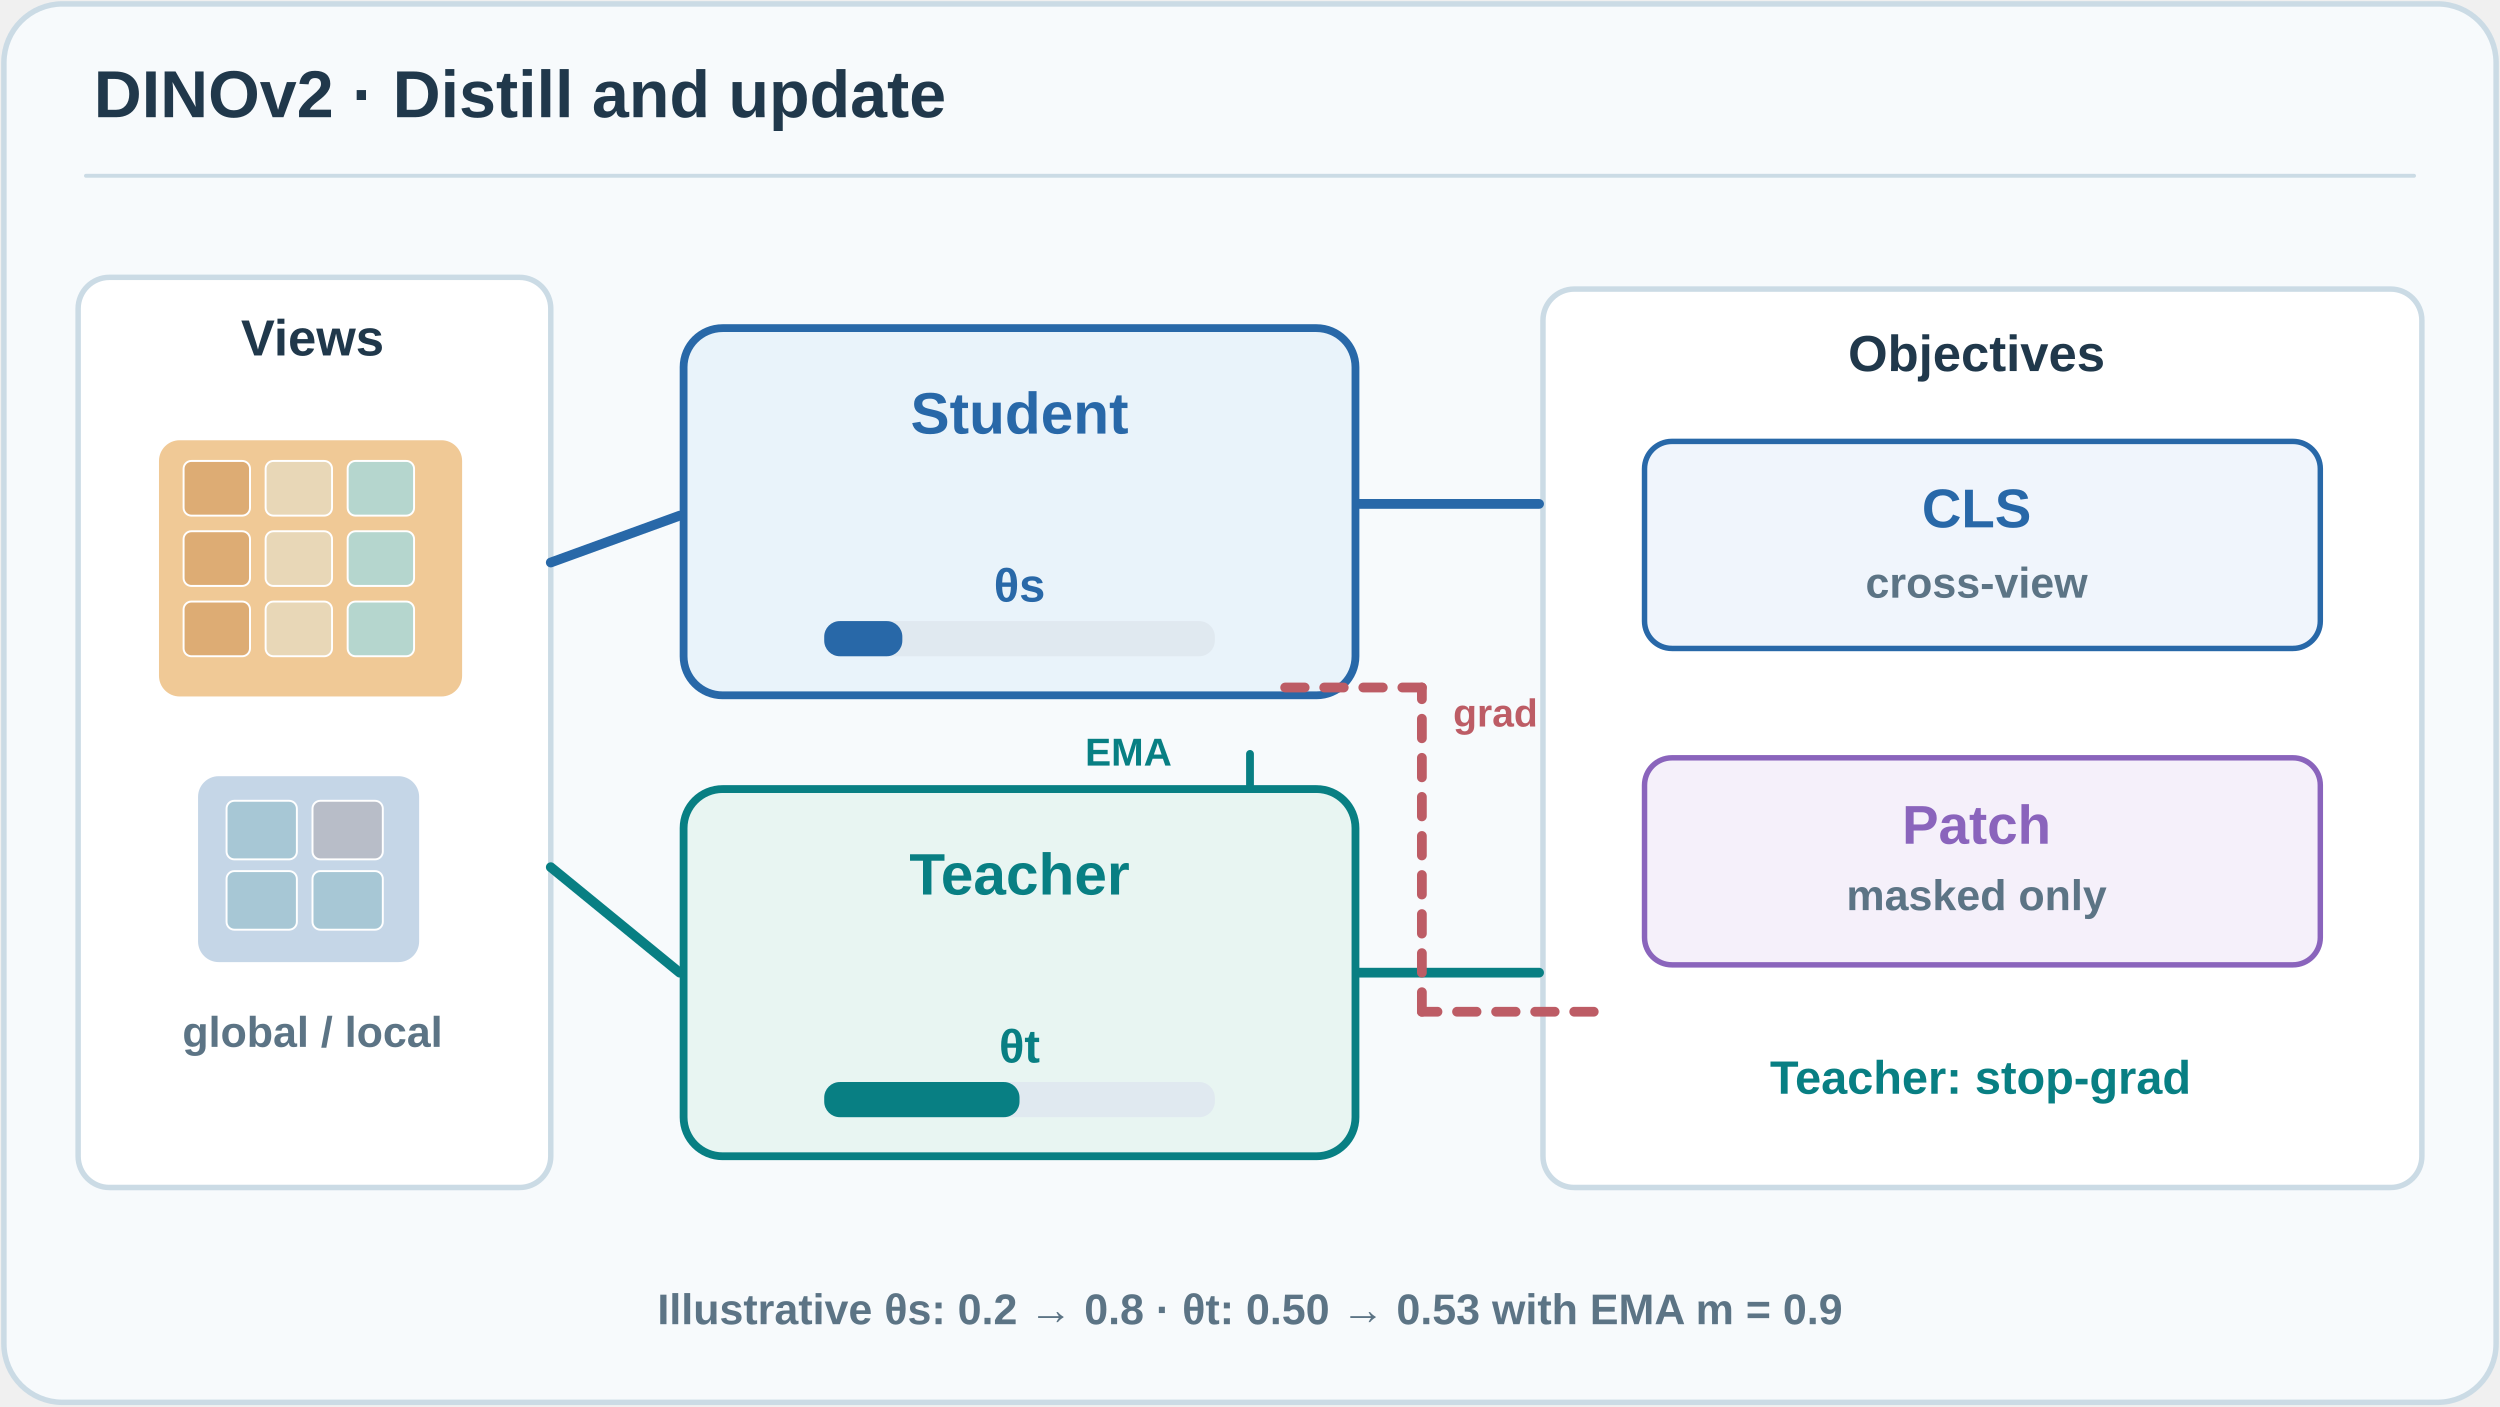
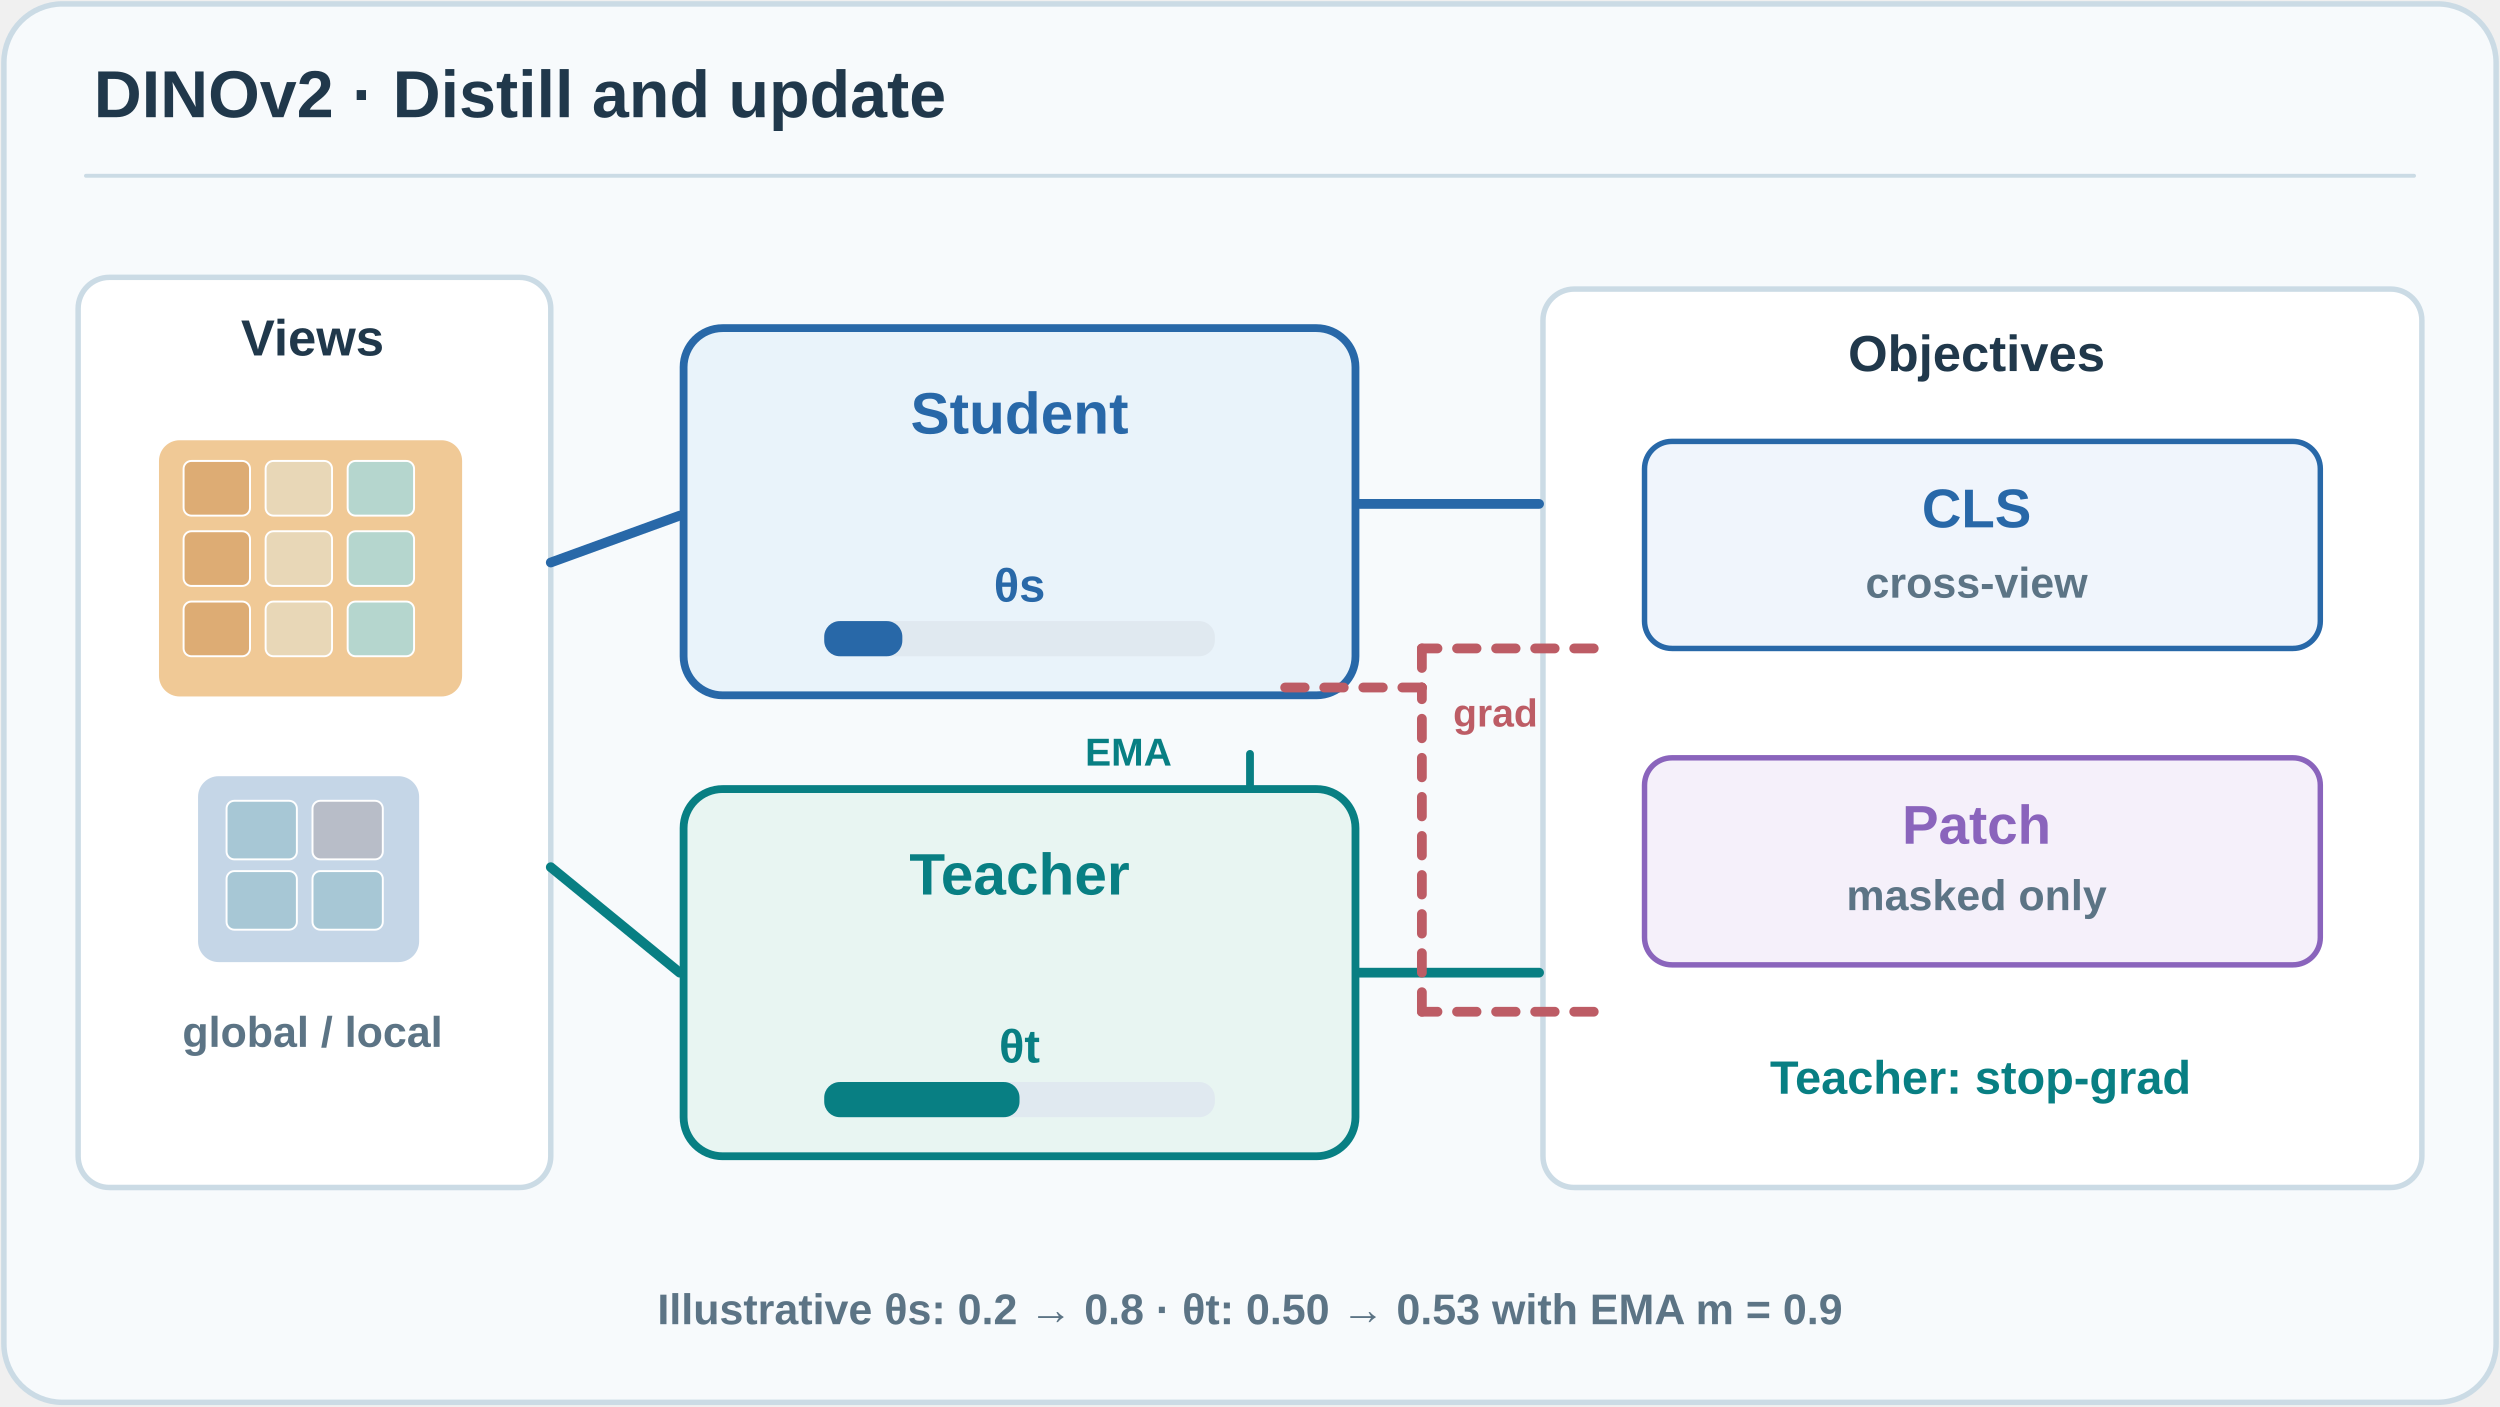
<svg xmlns="http://www.w3.org/2000/svg" width="640" height="360" viewBox="0 0 640 360" role="img" aria-labelledby="title desc">
  <style>@media (prefers-reduced-motion: reduce){svg:not(.allow-motion) .moving{display:none!important}svg:not(.allow-motion) .reduced{display:inline!important}}</style>
  <rect x="1" y="1" width="638" height="358" rx="15" fill="#f7fafc" stroke="#cbdbe5" stroke-width="1.4" />
  <text x="24" y="30" font-family="Arial,Helvetica,sans-serif" font-size="17" font-weight="600" text-anchor="start" fill="#20384b">DINOv2 · Distill and update</text>
  <path d="M22 45 L618 45" stroke="#cbdbe5" stroke-width="1" fill="none" stroke-linecap="round" />
  <rect x="20" y="71" width="121" height="233" rx="8" fill="#fff" stroke="#cbdbe5" stroke-width="1.4" />
  <rect x="175" y="84" width="172" height="94" rx="10" fill="#e9f3fa" stroke="#2868a8" stroke-width="2" />
  <rect x="175" y="202" width="172" height="94" rx="10" fill="#e8f5f2" stroke="#087f83" stroke-width="2" />
  <rect x="395" y="74" width="225" height="230" rx="8" fill="#fff" stroke="#cbdbe5" stroke-width="1.4" />
  <text x="80" y="91" font-family="Arial,Helvetica,sans-serif" font-size="13" font-weight="600" text-anchor="middle" fill="#20384b">Views</text>
  <text x="261" y="111" font-family="Arial,Helvetica,sans-serif" font-size="15" font-weight="600" text-anchor="middle" fill="#2868a8">Student</text>
  <text x="261" y="229" font-family="Arial,Helvetica,sans-serif" font-size="15" font-weight="600" text-anchor="middle" fill="#087f83">Teacher</text>
  <text x="506" y="95" font-family="Arial,Helvetica,sans-serif" font-size="13" font-weight="600" text-anchor="middle" fill="#20384b">Objectives</text>
  <rect x="40" y="112" width="79" height="67" rx="6" fill="#f0c996" stroke="#fff" stroke-width="1.4" />
  <rect x="50" y="198" width="58" height="49" rx="6" fill="#c5d6e7" stroke="#fff" stroke-width="1.4" />
  <rect x="47" y="118" width="17" height="14" rx="2" fill="#ddac74" stroke="#fff" stroke-width="0.5" />
  <rect x="68" y="118" width="17" height="14" rx="2" fill="#e8d7b7" stroke="#fff" stroke-width="0.5" />
  <rect x="89" y="118" width="17" height="14" rx="2" fill="#b5d6ce" stroke="#fff" stroke-width="0.5" />
  <rect x="47" y="136" width="17" height="14" rx="2" fill="#ddac74" stroke="#fff" stroke-width="0.5" />
  <rect x="68" y="136" width="17" height="14" rx="2" fill="#e8d7b7" stroke="#fff" stroke-width="0.5" />
  <rect x="89" y="136" width="17" height="14" rx="2" fill="#b5d6ce" stroke="#fff" stroke-width="0.5" />
  <rect x="47" y="154" width="17" height="14" rx="2" fill="#ddac74" stroke="#fff" stroke-width="0.5" />
  <rect x="68" y="154" width="17" height="14" rx="2" fill="#e8d7b7" stroke="#fff" stroke-width="0.5" />
  <rect x="89" y="154" width="17" height="14" rx="2" fill="#b5d6ce" stroke="#fff" stroke-width="0.5" />
  <rect x="58" y="205" width="18" height="15" rx="2" fill="#a7c7d5" stroke="#fff" stroke-width="0.5" />
  <rect x="80" y="205" width="18" height="15" rx="2" fill="#b8bdc8" stroke="#fff" stroke-width="0.5" />
  <rect x="58" y="223" width="18" height="15" rx="2" fill="#a7c7d5" stroke="#fff" stroke-width="0.5" />
  <rect x="80" y="223" width="18" height="15" rx="2" fill="#a7c7d5" stroke="#fff" stroke-width="0.5" />
  <text x="80" y="268" font-family="Arial,Helvetica,sans-serif" font-size="11" font-weight="600" text-anchor="middle" fill="#5c7485">global / local</text>
  <path d="M141 144 L174 132" stroke="#2868a8" stroke-width="2.5" fill="none" stroke-linecap="round" />
  <path d="M141 222 L174 249" stroke="#087f83" stroke-width="2.5" fill="none" stroke-linecap="round" />
  <path d="M348 129 L394 129" stroke="#2868a8" stroke-width="2.5" fill="none" stroke-linecap="round" />
  <path d="M348 249 L394 249" stroke="#087f83" stroke-width="2.5" fill="none" stroke-linecap="round" />
  <rect x="421" y="113" width="173" height="53" rx="7" fill="#f0f5fc" stroke="#2868a8" stroke-width="1.4" />
  <text x="506" y="135" font-family="Arial,Helvetica,sans-serif" font-size="14" font-weight="600" text-anchor="middle" fill="#2868a8">CLS</text>
  <text x="506" y="153" font-family="Arial,Helvetica,sans-serif" font-size="11" font-weight="600" text-anchor="middle" fill="#5c7485">cross-view</text>
  <rect x="421" y="194" width="173" height="53" rx="7" fill="#f5f0fa" stroke="#8a64bc" stroke-width="1.4" />
  <text x="506" y="216" font-family="Arial,Helvetica,sans-serif" font-size="14" font-weight="600" text-anchor="middle" fill="#8a64bc">Patch</text>
  <text x="506" y="233" font-family="Arial,Helvetica,sans-serif" font-size="11" font-weight="600" text-anchor="middle" fill="#5c7485">masked only</text>
  <text x="261" y="154" font-family="Arial,Helvetica,sans-serif" font-size="12" font-weight="600" text-anchor="middle" fill="#2868a8">θs</text>
  <text x="261" y="272" font-family="Arial,Helvetica,sans-serif" font-size="12" font-weight="600" text-anchor="middle" fill="#087f83">θt</text>
  <rect x="211" y="159" width="100" height="9" rx="4" fill="#e0e9f0" stroke="#e0e9f0" stroke-width="0" />
  <rect x="211" y="277" width="100" height="9" rx="4" fill="#e0e9f0" stroke="#e0e9f0" stroke-width="0" />
  <rect class="moving" x="211" y="159" width="20" height="9" rx="4" fill="#2868a8">
    <animate attributeName="width" values="20;20;20;20;80;80;20" keyTimes="0;0.38;0.56;0.7;0.86;0.96;1" dur="14s" repeatCount="indefinite" calcMode="linear" />
  </rect>
  <rect class="moving" x="211" y="277" width="50" height="9" rx="4" fill="#087f83">
    <animate attributeName="width" values="50;50;50;50;50;53;50" keyTimes="0;0.55;0.75;0.82;0.86;0.96;1" dur="14s" repeatCount="indefinite" calcMode="linear" />
  </rect>
+   <path d="M408 166 L364 166" stroke="#bd5c65" stroke-width="2.5" fill="none" stroke-linecap="round" stroke-dasharray="5 5" />
+   <path d="M364 166 L364 176" stroke="#bd5c65" stroke-width="2.5" fill="none" stroke-linecap="round" stroke-dasharray="5 5" />
  <path d="M408 259 L364 259" stroke="#bd5c65" stroke-width="2.5" fill="none" stroke-linecap="round" stroke-dasharray="5 5" />
  <path d="M364 259 L364 176" stroke="#bd5c65" stroke-width="2.5" fill="none" stroke-linecap="round" stroke-dasharray="5 5" />
  <path d="M364 176 L329 176" stroke="#bd5c65" stroke-width="2.5" fill="none" stroke-linecap="round" stroke-dasharray="5 5" />
  <text x="372" y="186" font-family="Arial,Helvetica,sans-serif" font-size="10" font-weight="600" text-anchor="start" fill="#bd5c65">grad</text>
  <path d="M320 193 L320 201" stroke="#087f83" stroke-width="2" fill="none" stroke-linecap="round" />
  <text x="300" y="196" font-family="Arial,Helvetica,sans-serif" font-size="10" font-weight="600" text-anchor="end" fill="#087f83">EMA</text>
  <g class="moving">
+     <circle cx="408" cy="166" r="5" fill="#bd5c65" opacity="0">
+       <animate attributeName="cx" values="408;408;364;329;408" keyTimes="0;0.4;0.6;0.82;1" dur="14s" repeatCount="indefinite" calcMode="linear" />
+       <animate attributeName="cy" values="166;166;166;176;166" keyTimes="0;0.4;0.6;0.82;1" dur="14s" repeatCount="indefinite" calcMode="linear" />
+       <animate attributeName="opacity" values="0;0;1;0;0" keyTimes="0;0.4;0.6;0.82;1" dur="14s" repeatCount="indefinite" calcMode="linear" />
+     </circle>
    <circle cx="140" cy="144" r="5" fill="#2868a8" opacity="0">
      <animate attributeName="cx" values="140;140;260;260;405;405;140" keyTimes="0;0.08;0.22;0.35;0.49;0.65;1" dur="14s" repeatCount="indefinite" calcMode="linear" />
      <animate attributeName="cy" values="144;144;131;131;131;131;144" keyTimes="0;0.08;0.22;0.35;0.49;0.65;1" dur="14s" repeatCount="indefinite" calcMode="linear" />
      <animate attributeName="opacity" values="0;1;1;1;1;0;0" keyTimes="0;0.08;0.22;0.35;0.49;0.65;1" dur="14s" repeatCount="indefinite" calcMode="linear" />
    </circle>
    <circle cx="140" cy="222" r="5" fill="#087f83" opacity="0">
      <animate attributeName="cx" values="140;140;260;260;405;405;140" keyTimes="0;0.12;0.26;0.4;0.56;0.7;1" dur="14s" repeatCount="indefinite" calcMode="linear" />
      <animate attributeName="cy" values="222;222;249;249;249;249;222" keyTimes="0;0.12;0.26;0.4;0.56;0.7;1" dur="14s" repeatCount="indefinite" calcMode="linear" />
      <animate attributeName="opacity" values="0;0;1;1;1;0;0" keyTimes="0;0.12;0.26;0.4;0.56;0.7;1" dur="14s" repeatCount="indefinite" calcMode="linear" />
    </circle>
    <circle cx="410" cy="248" r="5" fill="#bd5c65" opacity="0">
      <animate attributeName="cx" values="410;410;364;364;261;261;410" keyTimes="0;0.43;0.53;0.61;0.74;0.83;1" dur="14s" repeatCount="indefinite" calcMode="linear" />
      <animate attributeName="cy" values="248;248;248;176;176;176;248" keyTimes="0;0.43;0.53;0.61;0.74;0.83;1" dur="14s" repeatCount="indefinite" calcMode="linear" />
      <animate attributeName="opacity" values="0;0;0;1;1;0;0" keyTimes="0;0.43;0.53;0.61;0.74;0.83;1" dur="14s" repeatCount="indefinite" calcMode="linear" />
    </circle>
    <circle cx="320" cy="192" r="5" fill="#087f83" opacity="0">
      <animate attributeName="cx" values="320;320;320;320;320" keyTimes="0;0.7;0.82;0.94;1" dur="14s" repeatCount="indefinite" calcMode="linear" />
      <animate attributeName="cy" values="192;192;211;260;192" keyTimes="0;0.7;0.82;0.94;1" dur="14s" repeatCount="indefinite" calcMode="linear" />
      <animate attributeName="opacity" values="0;0;1;1;0" keyTimes="0;0.7;0.82;0.94;1" dur="14s" repeatCount="indefinite" calcMode="linear" />
    </circle>
  </g>
  <text x="507" y="280" font-family="Arial,Helvetica,sans-serif" font-size="12" font-weight="600" text-anchor="middle" fill="#087f83">Teacher: stop-grad</text>
  <g class="reduced" display="none">
    <text x="80" y="289" font-family="Arial,Helvetica,sans-serif" font-size="11" font-weight="600" text-anchor="middle" fill="#5c7485">2 crops</text>
  </g>
  <text x="320" y="339" font-family="Arial,Helvetica,sans-serif" font-size="11" font-weight="600" text-anchor="middle" fill="#5c7485">Illustrative θs: 0.2 → 0.8 · θt: 0.50 → 0.53 with EMA m = 0.9</text>
</svg>
